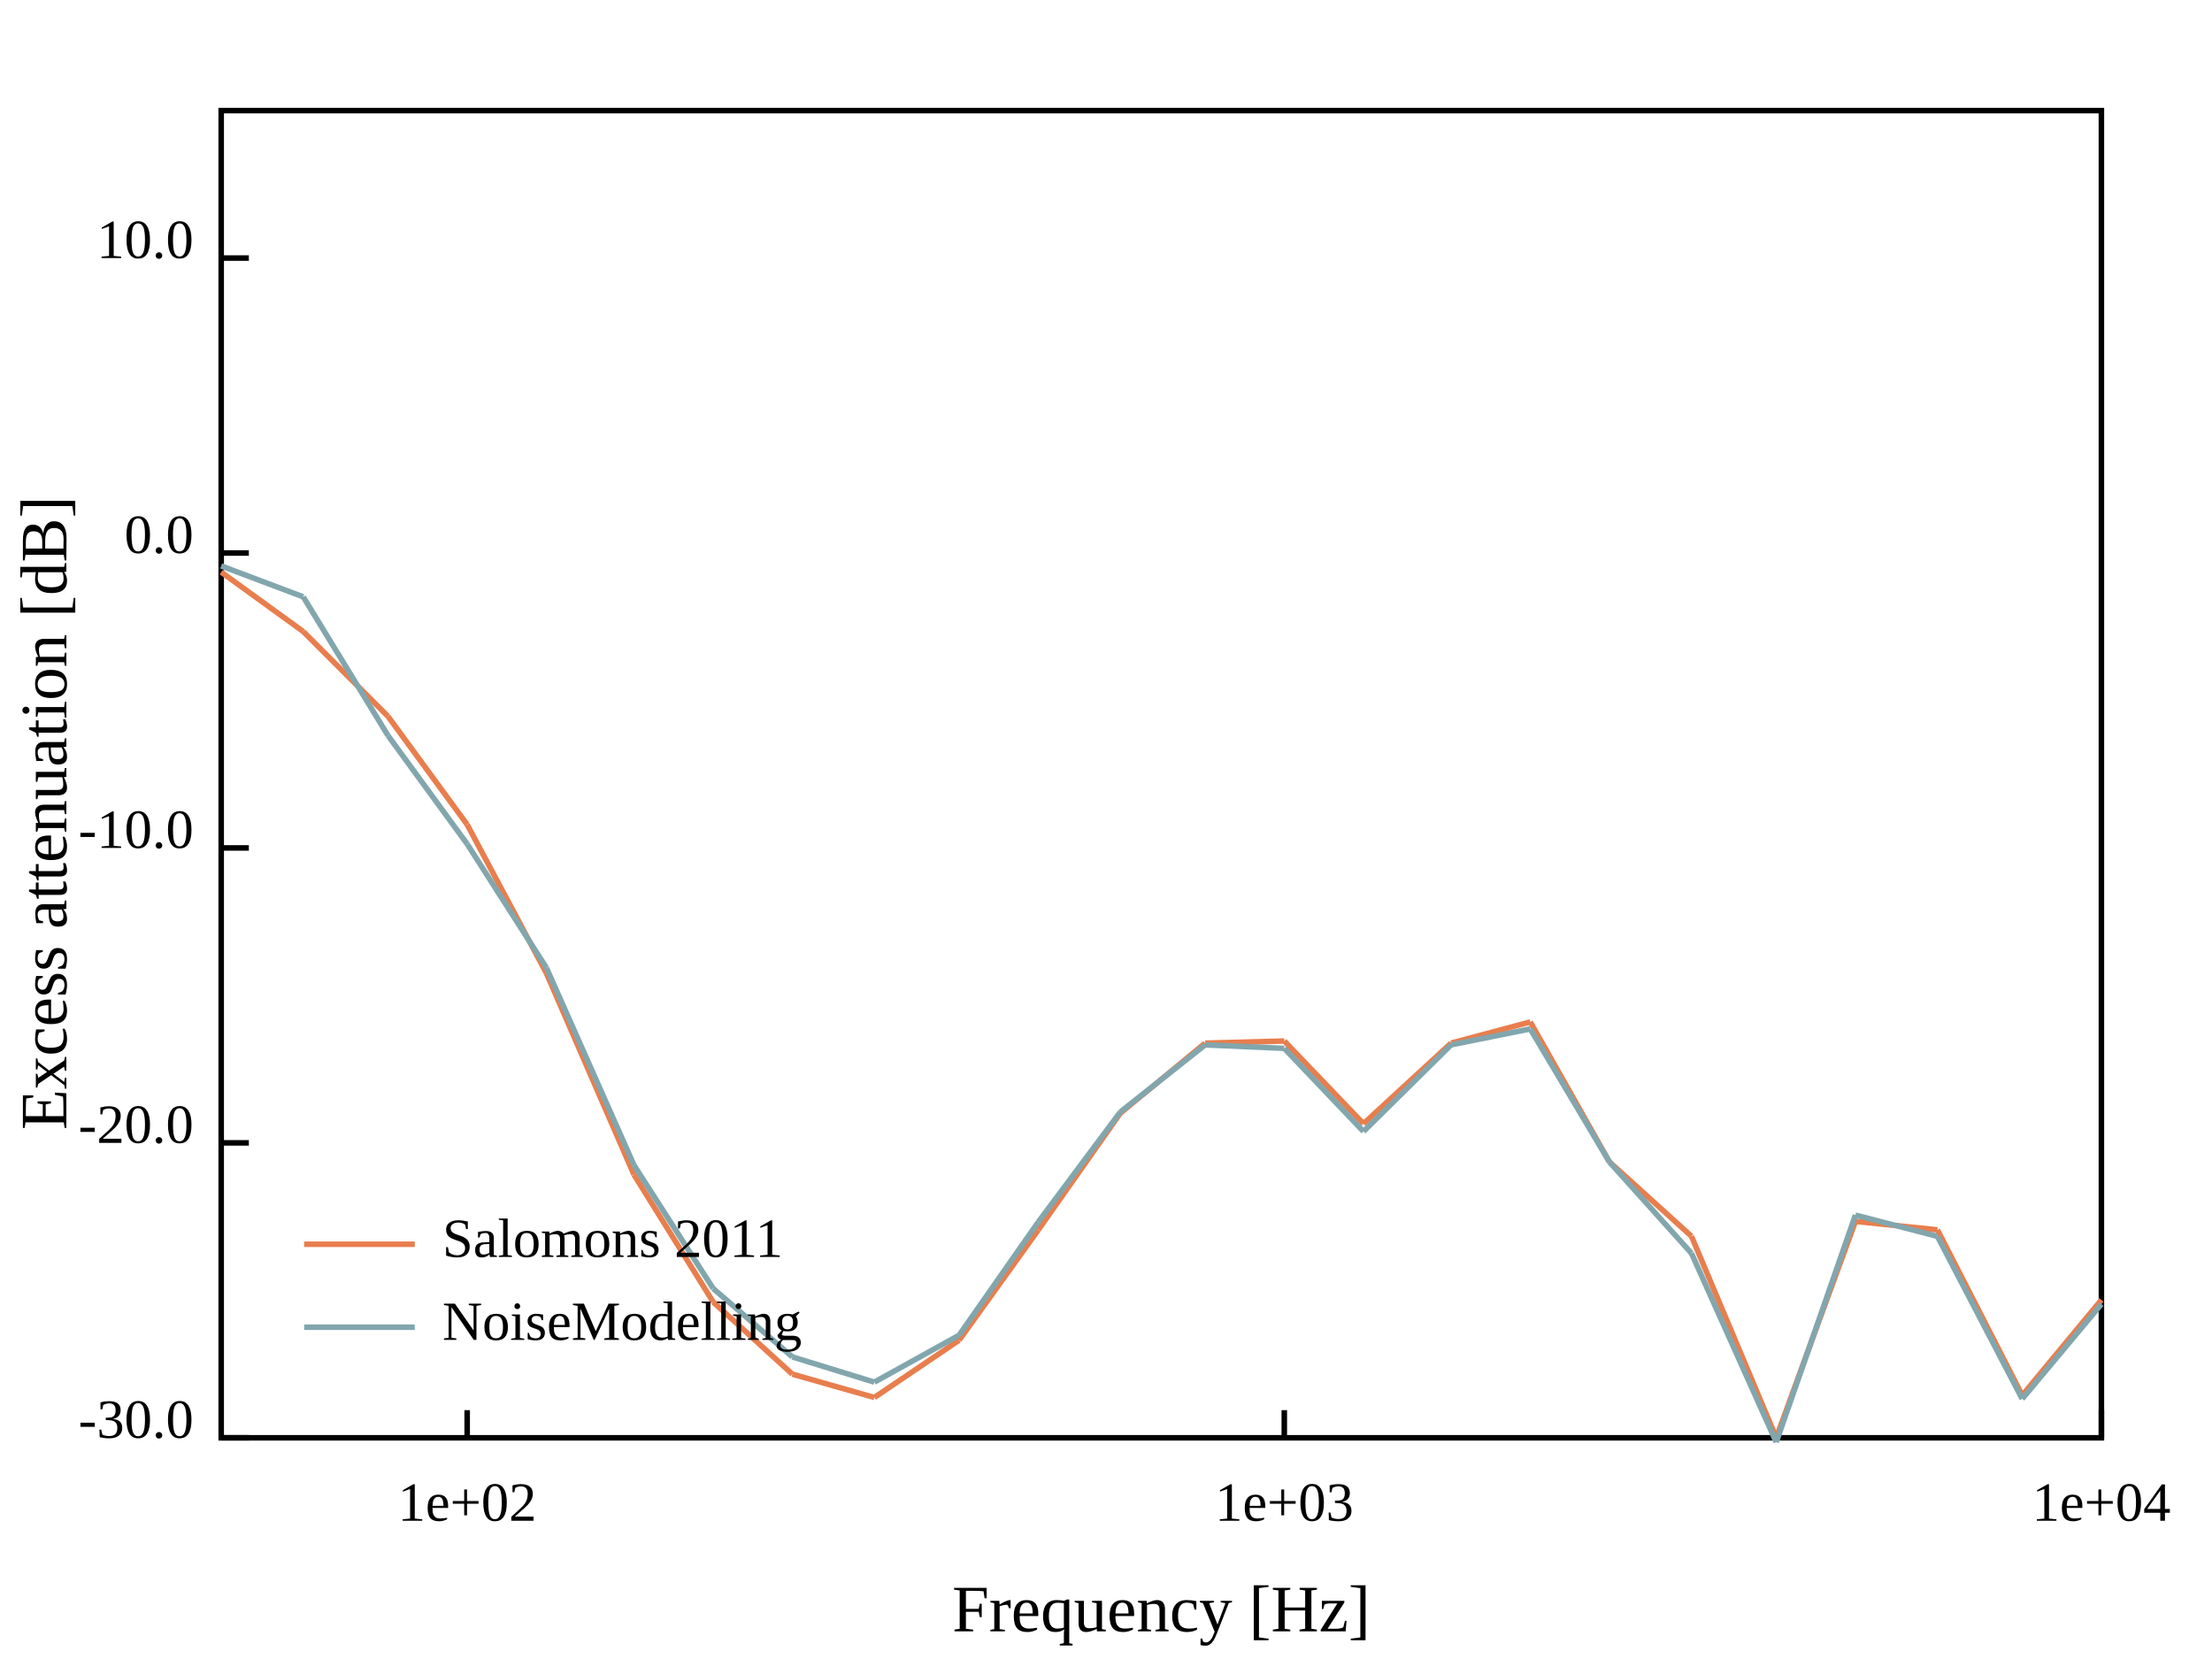
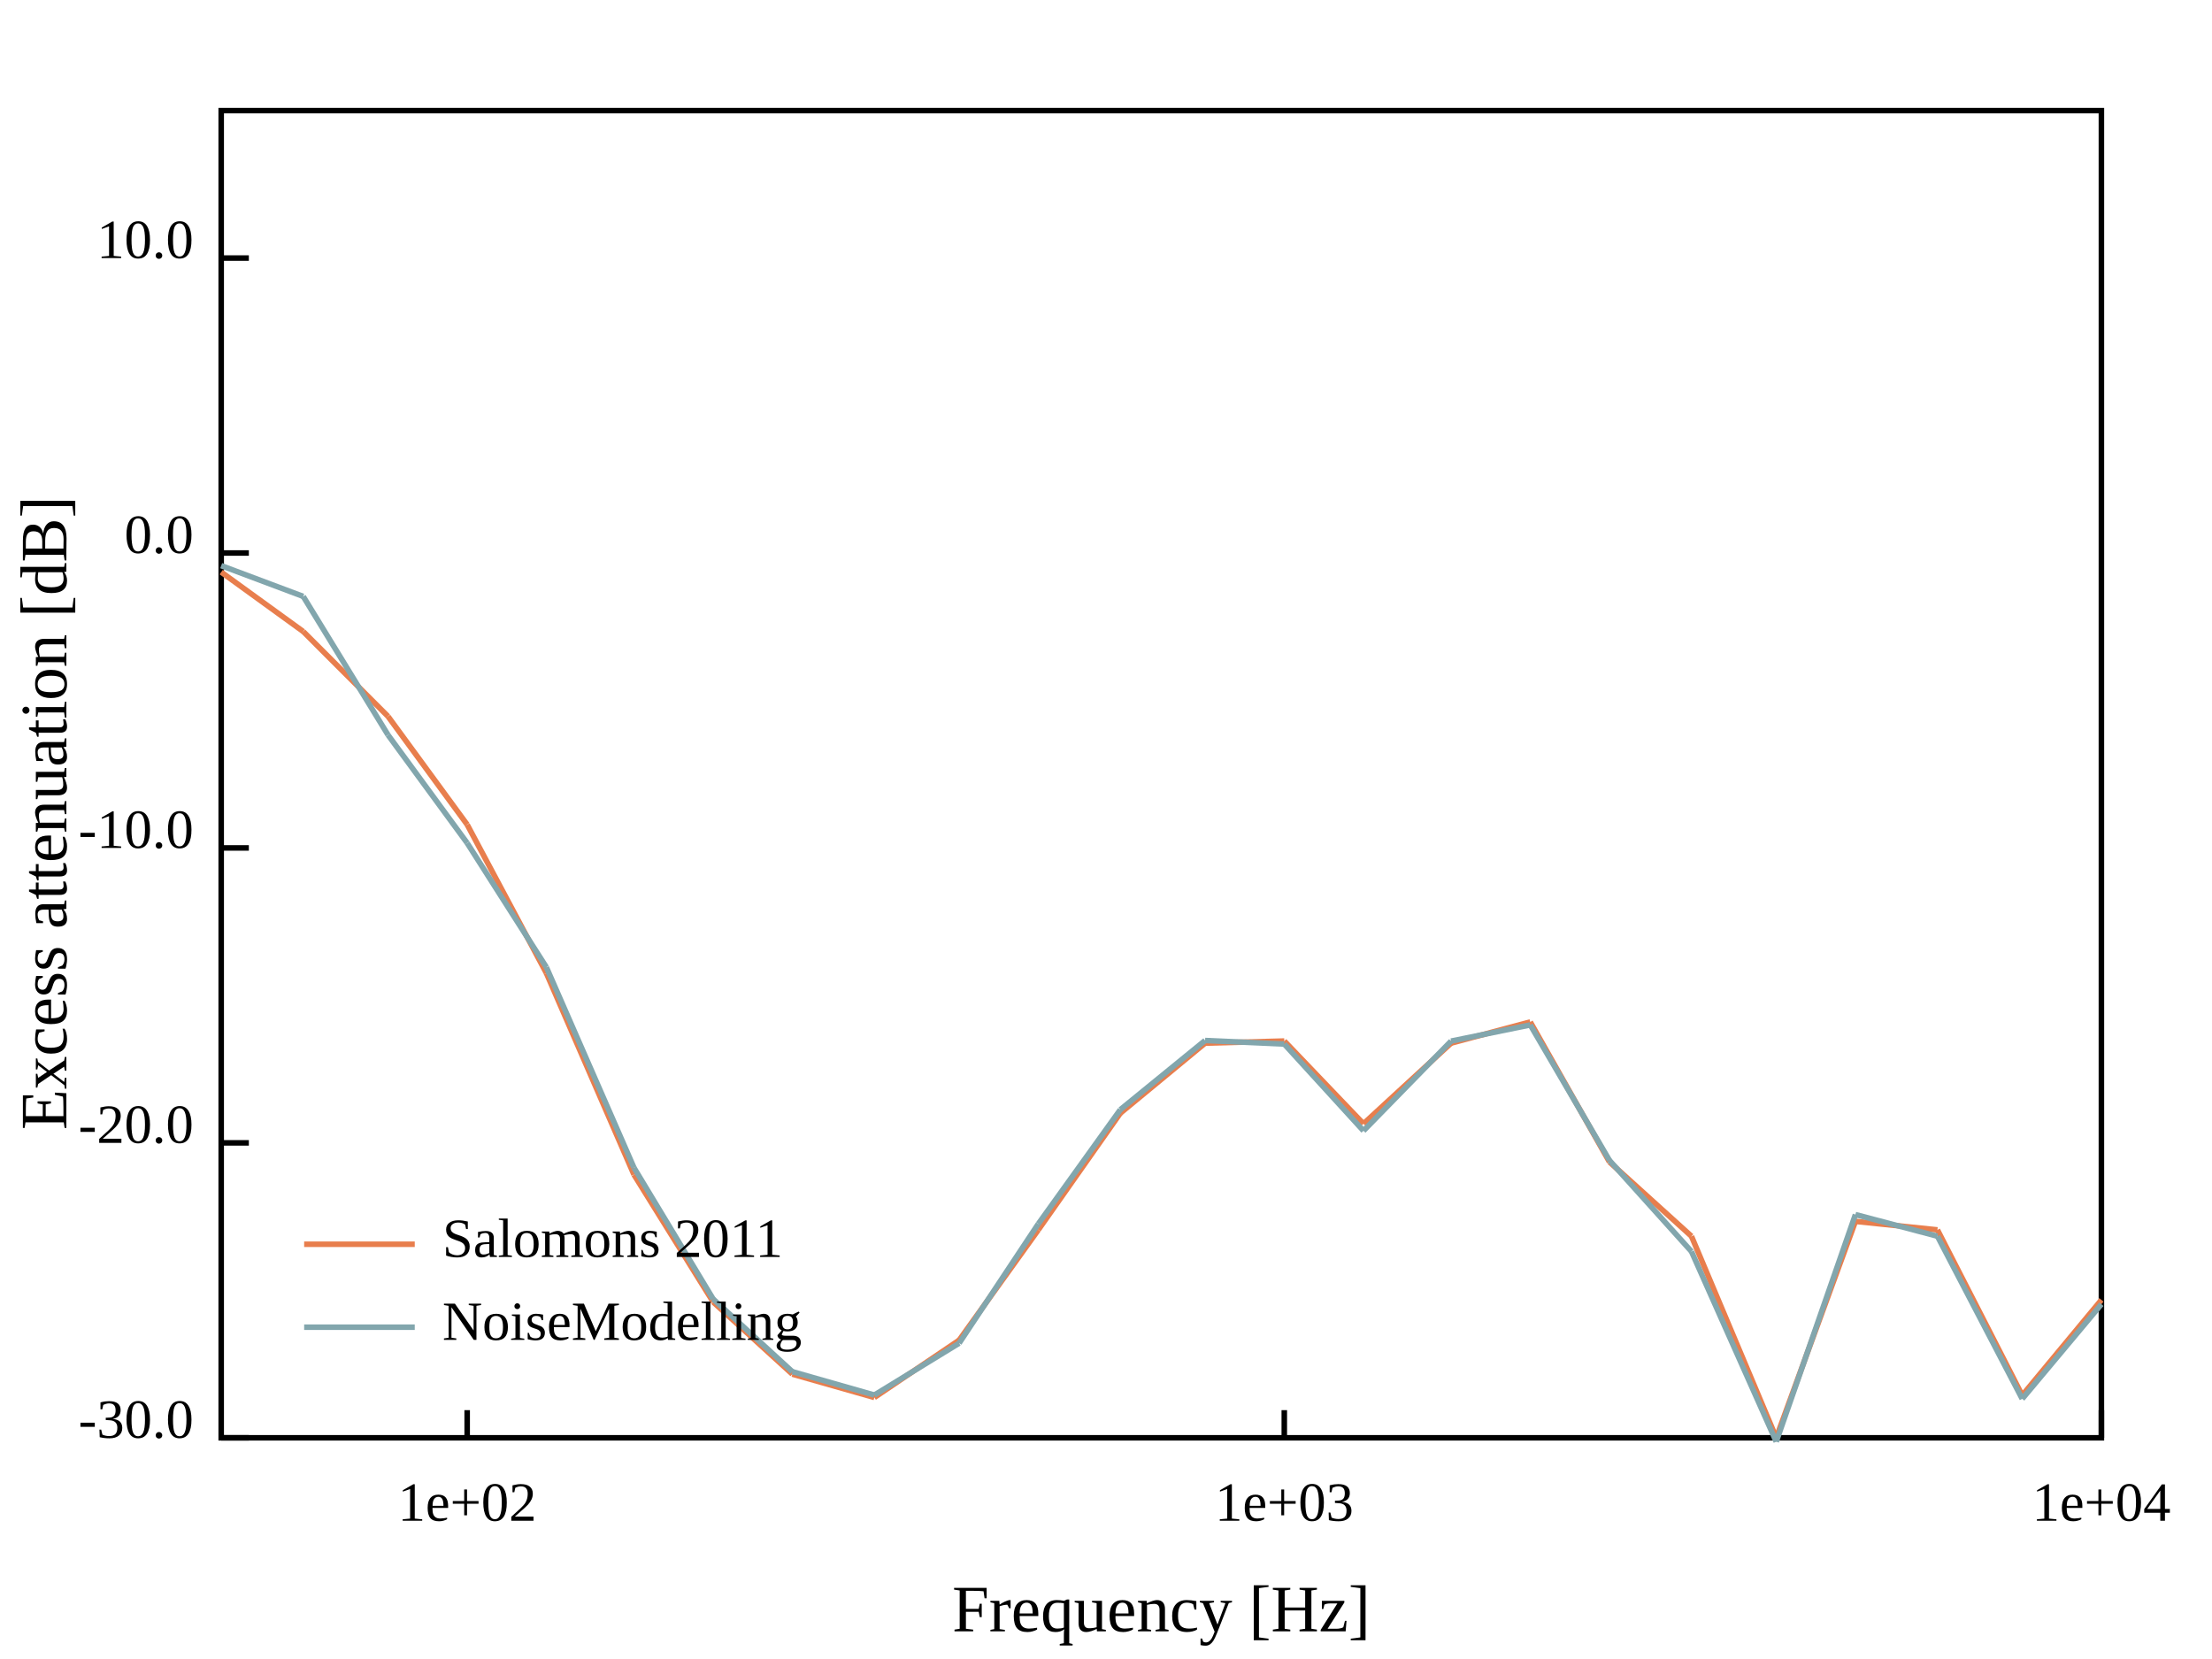
<svg xmlns="http://www.w3.org/2000/svg" height="300" width="400">
  <rect width="400" height="300" x="0" y="0" style="fill:white; stroke:none" />
  <rect width="340" height="240" x="40" y="20" style="fill:none; stroke-width:1;stroke:black" />
  <line x1="40" y1="260" x2="45" y2="260" style="fill:none; stroke-width:1; stroke:black" />
  <text x="35" y="260" text-anchor="end" style="stroke:none; fill:black; font-size:smaller">-30.0</text>
  <line x1="40" y1="206.667" x2="45" y2="206.667" style="fill:none; stroke-width:1; stroke:black" />
  <text x="35" y="206.667" text-anchor="end" style="stroke:none; fill:black; font-size:smaller">-20.0</text>
  <line x1="40" y1="153.333" x2="45" y2="153.333" style="fill:none; stroke-width:1; stroke:black" />
  <text x="35" y="153.333" text-anchor="end" style="stroke:none; fill:black; font-size:smaller">-10.0</text>
  <line x1="40" y1="100" x2="45" y2="100" style="fill:none; stroke-width:1; stroke:black" />
  <text x="35" y="100" text-anchor="end" style="stroke:none; fill:black; font-size:smaller">0.0</text>
  <line x1="40" y1="46.667" x2="45" y2="46.667" style="fill:none; stroke-width:1; stroke:black" />
  <text x="35" y="46.667" text-anchor="end" style="stroke:none; fill:black; font-size:smaller">10.0</text>
  <line x1="84.48" y1="260" x2="84.48" y2="255" style="fill:none; stroke-width:1; stroke:black" />
  <text x="84.48" y="275" text-anchor="middle" style="stroke:none; fill:black; font-size:smaller">1e+02</text>
  <line x1="232.24" y1="260" x2="232.24" y2="255" style="fill:none; stroke-width:1; stroke:black" />
  <text x="232.24" y="275" text-anchor="middle" style="stroke:none; fill:black; font-size:smaller">1e+03</text>
  <line x1="380" y1="260" x2="380" y2="255" style="fill:none; stroke-width:1; stroke:black" />
  <text x="380" y="275" text-anchor="middle" style="stroke:none; fill:black; font-size:smaller">1e+04</text>
  <line x1="40" y1="103.453" x2="54.831" y2="114.197" style="fill:none; stroke-width:1; stroke:rgb(232,126,77)" />
  <line x1="54.831" y1="114.197" x2="70.161" y2="129.544" style="fill:none; stroke-width:1; stroke:rgb(232,126,77)" />
  <line x1="70.161" y1="129.544" x2="84.48" y2="149.113" style="fill:none; stroke-width:1; stroke:rgb(232,126,77)" />
  <line x1="84.48" y1="149.113" x2="98.8" y2="175.971" style="fill:none; stroke-width:1; stroke:rgb(232,126,77)" />
  <line x1="98.8" y1="175.971" x2="114.641" y2="212.422" style="fill:none; stroke-width:1; stroke:rgb(232,126,77)" />
  <line x1="114.641" y1="212.422" x2="128.96" y2="235.444" style="fill:none; stroke-width:1; stroke:rgb(232,126,77)" />
  <line x1="128.96" y1="235.444" x2="143.28" y2="248.489" style="fill:none; stroke-width:1; stroke:rgb(232,126,77)" />
  <line x1="143.28" y1="248.489" x2="158.11" y2="252.71" style="fill:none; stroke-width:1; stroke:rgb(232,126,77)" />
  <line x1="158.11" y1="252.71" x2="173.441" y2="242.35" style="fill:none; stroke-width:1; stroke:rgb(232,126,77)" />
  <line x1="173.441" y1="242.35" x2="187.76" y2="222.398" style="fill:none; stroke-width:1; stroke:rgb(232,126,77)" />
  <line x1="187.76" y1="222.398" x2="202.591" y2="201.295" style="fill:none; stroke-width:1; stroke:rgb(232,126,77)" />
  <line x1="202.591" y1="201.295" x2="217.921" y2="188.633" style="fill:none; stroke-width:1; stroke:rgb(232,126,77)" />
  <line x1="217.921" y1="188.633" x2="232.24" y2="188.249" style="fill:none; stroke-width:1; stroke:rgb(232,126,77)" />
  <line x1="232.24" y1="188.249" x2="246.559" y2="203.213" style="fill:none; stroke-width:1; stroke:rgb(232,126,77)" />
  <line x1="246.559" y1="203.213" x2="262.401" y2="188.633" style="fill:none; stroke-width:1; stroke:rgb(232,126,77)" />
  <line x1="262.401" y1="188.633" x2="276.72" y2="184.796" style="fill:none; stroke-width:1; stroke:rgb(232,126,77)" />
  <line x1="276.72" y1="184.796" x2="291.04" y2="210.12" style="fill:none; stroke-width:1; stroke:rgb(232,126,77)" />
  <line x1="291.04" y1="210.12" x2="305.87" y2="223.549" style="fill:none; stroke-width:1; stroke:rgb(232,126,77)" />
  <line x1="305.87" y1="223.549" x2="321.2" y2="260" style="fill:none; stroke-width:1; stroke:rgb(232,126,77)" />
  <line x1="321.2" y1="260" x2="335.52" y2="220.863" style="fill:none; stroke-width:1; stroke:rgb(232,126,77)" />
  <line x1="335.52" y1="220.863" x2="350.351" y2="222.398" style="fill:none; stroke-width:1; stroke:rgb(232,126,77)" />
  <line x1="350.351" y1="222.398" x2="365.681" y2="252.326" style="fill:none; stroke-width:1; stroke:rgb(232,126,77)" />
  <line x1="365.681" y1="252.326" x2="380" y2="235.06" style="fill:none; stroke-width:1; stroke:rgb(232,126,77)" />
-   <line x1="40" y1="102.338" x2="54.831" y2="107.927" style="fill:none; stroke-width:1; stroke:rgb(130,166,173)" />
-   <line x1="54.831" y1="107.927" x2="70.161" y2="133.013" style="fill:none; stroke-width:1; stroke:rgb(130,166,173)" />
-   <line x1="70.161" y1="133.013" x2="84.48" y2="152.621" style="fill:none; stroke-width:1; stroke:rgb(130,166,173)" />
-   <line x1="84.48" y1="152.621" x2="98.8" y2="174.991" style="fill:none; stroke-width:1; stroke:rgb(130,166,173)" />
-   <line x1="98.8" y1="174.991" x2="114.641" y2="210.704" style="fill:none; stroke-width:1; stroke:rgb(130,166,173)" />
-   <line x1="114.641" y1="210.704" x2="128.96" y2="232.998" style="fill:none; stroke-width:1; stroke:rgb(130,166,173)" />
-   <line x1="128.96" y1="232.998" x2="143.28" y2="245.371" style="fill:none; stroke-width:1; stroke:rgb(130,166,173)" />
-   <line x1="143.28" y1="245.371" x2="158.11" y2="249.935" style="fill:none; stroke-width:1; stroke:rgb(130,166,173)" />
-   <line x1="158.11" y1="249.935" x2="173.441" y2="241.445" style="fill:none; stroke-width:1; stroke:rgb(130,166,173)" />
-   <line x1="173.441" y1="241.445" x2="187.76" y2="220.972" style="fill:none; stroke-width:1; stroke:rgb(130,166,173)" />
-   <line x1="187.76" y1="220.972" x2="202.591" y2="201.083" style="fill:none; stroke-width:1; stroke:rgb(130,166,173)" />
-   <line x1="202.591" y1="201.083" x2="217.921" y2="188.948" style="fill:none; stroke-width:1; stroke:rgb(130,166,173)" />
-   <line x1="217.921" y1="188.948" x2="232.24" y2="189.577" style="fill:none; stroke-width:1; stroke:rgb(130,166,173)" />
-   <line x1="232.24" y1="189.577" x2="246.559" y2="204.605" style="fill:none; stroke-width:1; stroke:rgb(130,166,173)" />
-   <line x1="246.559" y1="204.605" x2="262.401" y2="188.938" style="fill:none; stroke-width:1; stroke:rgb(130,166,173)" />
-   <line x1="262.401" y1="188.938" x2="276.72" y2="186.058" style="fill:none; stroke-width:1; stroke:rgb(130,166,173)" />
-   <line x1="276.72" y1="186.058" x2="291.04" y2="210.127" style="fill:none; stroke-width:1; stroke:rgb(130,166,173)" />
-   <line x1="291.04" y1="210.127" x2="305.87" y2="226.632" style="fill:none; stroke-width:1; stroke:rgb(130,166,173)" />
-   <line x1="305.87" y1="226.632" x2="321.2" y2="260.791" style="fill:none; stroke-width:1; stroke:rgb(130,166,173)" />
-   <line x1="321.2" y1="260.791" x2="335.52" y2="219.728" style="fill:none; stroke-width:1; stroke:rgb(130,166,173)" />
-   <line x1="335.52" y1="219.728" x2="350.351" y2="223.575" style="fill:none; stroke-width:1; stroke:rgb(130,166,173)" />
-   <line x1="350.351" y1="223.575" x2="365.681" y2="252.963" style="fill:none; stroke-width:1; stroke:rgb(130,166,173)" />
-   <line x1="365.681" y1="252.963" x2="380" y2="235.823" style="fill:none; stroke-width:1; stroke:rgb(130,166,173)" />
+   <line x1="40" y1="102.286" x2="54.831" y2="107.85" style="fill:none; stroke-width:1; stroke:rgb(130,166,173)" />
+   <line x1="54.831" y1="107.85" x2="70.161" y2="132.895" style="fill:none; stroke-width:1; stroke:rgb(130,166,173)" />
+   <line x1="70.161" y1="132.895" x2="84.48" y2="152.447" style="fill:none; stroke-width:1; stroke:rgb(130,166,173)" />
+   <line x1="84.48" y1="152.447" x2="98.8" y2="174.901" style="fill:none; stroke-width:1; stroke:rgb(130,166,173)" />
+   <line x1="98.8" y1="174.901" x2="114.641" y2="211.163" style="fill:none; stroke-width:1; stroke:rgb(130,166,173)" />
+   <line x1="114.641" y1="211.163" x2="128.96" y2="234.904" style="fill:none; stroke-width:1; stroke:rgb(130,166,173)" />
+   <line x1="128.96" y1="234.904" x2="143.28" y2="248.041" style="fill:none; stroke-width:1; stroke:rgb(130,166,173)" />
+   <line x1="143.28" y1="248.041" x2="158.11" y2="252.27" style="fill:none; stroke-width:1; stroke:rgb(130,166,173)" />
+   <line x1="158.11" y1="252.27" x2="173.441" y2="242.893" style="fill:none; stroke-width:1; stroke:rgb(130,166,173)" />
+   <line x1="173.441" y1="242.893" x2="187.76" y2="221.311" style="fill:none; stroke-width:1; stroke:rgb(130,166,173)" />
+   <line x1="187.76" y1="221.311" x2="202.591" y2="200.658" style="fill:none; stroke-width:1; stroke:rgb(130,166,173)" />
+   <line x1="202.591" y1="200.658" x2="217.921" y2="188.155" style="fill:none; stroke-width:1; stroke:rgb(130,166,173)" />
+   <line x1="217.921" y1="188.155" x2="232.24" y2="188.799" style="fill:none; stroke-width:1; stroke:rgb(130,166,173)" />
+   <line x1="232.24" y1="188.799" x2="246.559" y2="204.485" style="fill:none; stroke-width:1; stroke:rgb(130,166,173)" />
+   <line x1="246.559" y1="204.485" x2="262.401" y2="188.263" style="fill:none; stroke-width:1; stroke:rgb(130,166,173)" />
+   <line x1="262.401" y1="188.263" x2="276.72" y2="185.338" style="fill:none; stroke-width:1; stroke:rgb(130,166,173)" />
+   <line x1="276.72" y1="185.338" x2="291.04" y2="209.833" style="fill:none; stroke-width:1; stroke:rgb(130,166,173)" />
+   <line x1="291.04" y1="209.833" x2="305.87" y2="226.308" style="fill:none; stroke-width:1; stroke:rgb(130,166,173)" />
+   <line x1="305.87" y1="226.308" x2="321.2" y2="260.706" style="fill:none; stroke-width:1; stroke:rgb(130,166,173)" />
+   <line x1="321.2" y1="260.706" x2="335.52" y2="219.634" style="fill:none; stroke-width:1; stroke:rgb(130,166,173)" />
+   <line x1="335.52" y1="219.634" x2="350.351" y2="223.547" style="fill:none; stroke-width:1; stroke:rgb(130,166,173)" />
+   <line x1="350.351" y1="223.547" x2="365.681" y2="252.959" style="fill:none; stroke-width:1; stroke:rgb(130,166,173)" />
+   <line x1="365.681" y1="252.959" x2="380" y2="235.841" style="fill:none; stroke-width:1; stroke:rgb(130,166,173)" />
  <text x="210" y="295" text-anchor="middle" style="stroke:none; fill:black">Frequency [Hz]</text>
  <text x="5" y="140" transform="rotate(-90, 12, 140)" text-anchor="middle" style="stroke:none; fill:black">Excess attenuation [dB]</text>
  <line x1="55" y1="225" x2="75" y2="225" style="fill:none; stroke-width:1; stroke:rgb(232,126,77)" />
  <text x="80" y="225" dominant-baseline="middle" style="stroke:none; fill:black; font-size:smaller">Salomons 2011</text>
  <line x1="55" y1="240" x2="75" y2="240" style="fill:none; stroke-width:1; stroke:rgb(130,166,173)" />
  <text x="80" y="240" dominant-baseline="middle" style="stroke:none; fill:black; font-size:smaller">NoiseModelling</text>
</svg>
